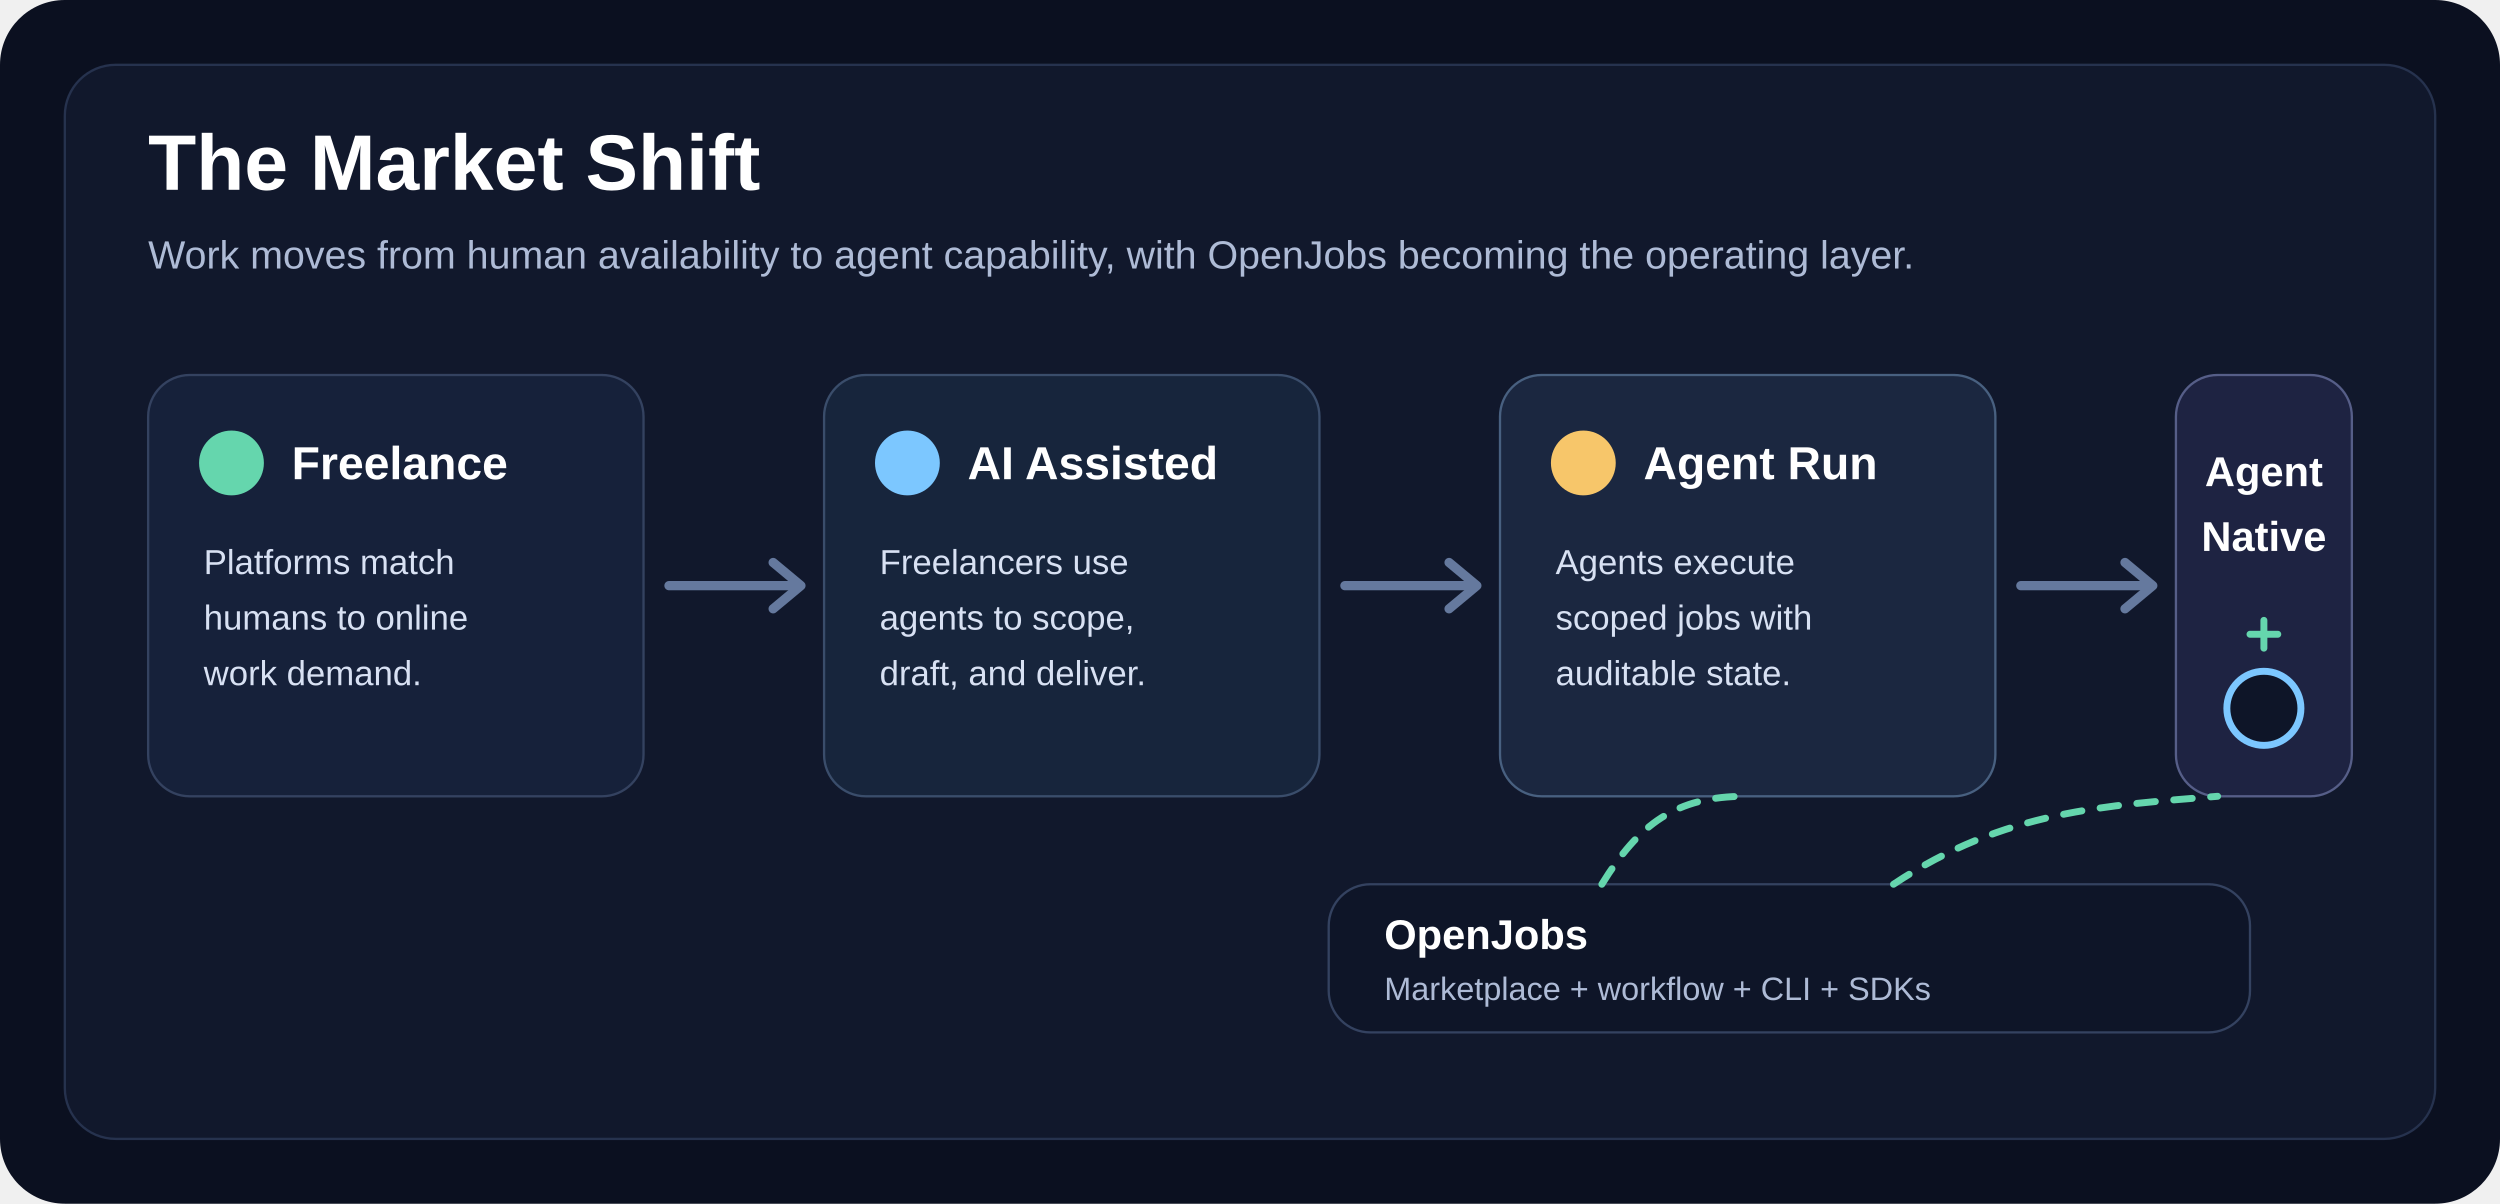
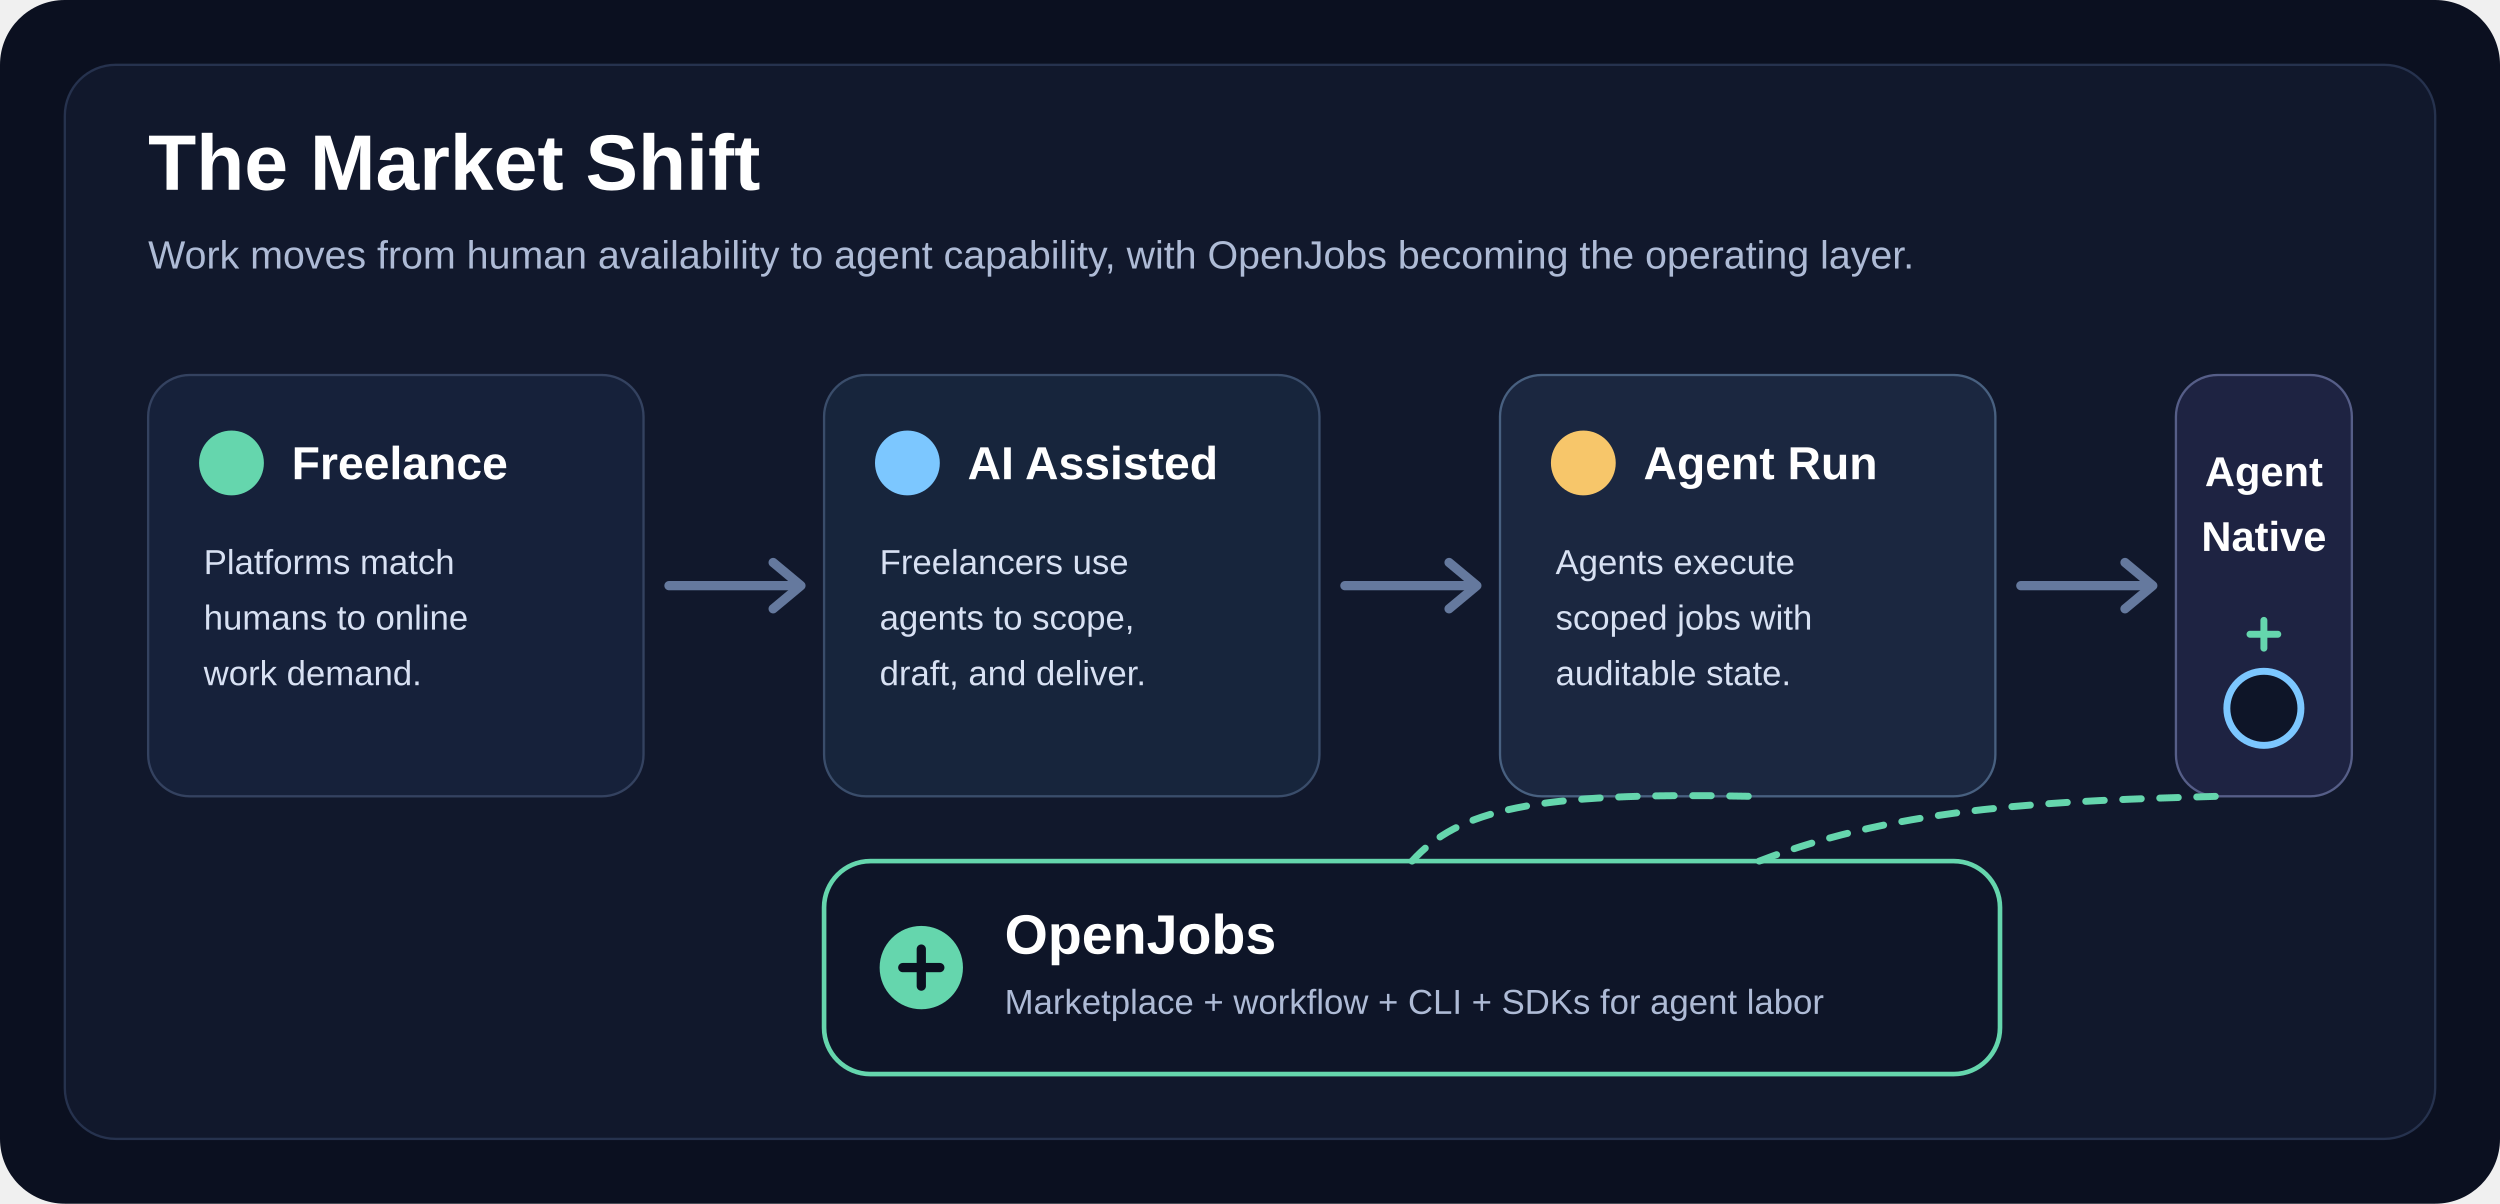
<svg xmlns="http://www.w3.org/2000/svg" width="1080" height="520" viewBox="0 0 1080 520" fill="none" role="img" aria-labelledby="title desc">
  <rect width="1080" height="520" rx="28" fill="#0B1020" />
  <rect x="28" y="28" width="1024" height="464" rx="22" fill="#11182C" stroke="#26324E" />
  <text x="64" y="82" fill="#FFFFFF" font-family="Arial, Helvetica, sans-serif" font-size="34" font-weight="700">The Market Shift</text>
  <text x="64" y="116" fill="#AEBBD6" font-family="Arial, Helvetica, sans-serif" font-size="17">Work moves from human availability to agent capability, with OpenJobs becoming the operating layer.</text>
  <g transform="translate(64 162)">
    <rect x="0" y="0" width="214" height="182" rx="18" fill="#16213A" stroke="#344260" />
    <circle cx="36" cy="38" r="14" fill="#65D6AD" />
    <text x="62" y="45" fill="#FFFFFF" font-family="Arial, Helvetica, sans-serif" font-size="20" font-weight="700">Freelance</text>
    <text x="24" y="86" fill="#D8E1F3" font-family="Arial, Helvetica, sans-serif" font-size="15">Platforms match</text>
    <text x="24" y="110" fill="#D8E1F3" font-family="Arial, Helvetica, sans-serif" font-size="15">humans to online</text>
    <text x="24" y="134" fill="#D8E1F3" font-family="Arial, Helvetica, sans-serif" font-size="15">work demand.</text>
  </g>
  <path d="M289 253 H342" stroke="#65799E" stroke-width="4" stroke-linecap="round" />
  <path d="M334 243 L346 253 L334 263" stroke="#65799E" stroke-width="4" stroke-linecap="round" stroke-linejoin="round" />
  <g transform="translate(356 162)">
    <rect x="0" y="0" width="214" height="182" rx="18" fill="#17253C" stroke="#3A4D6B" />
    <circle cx="36" cy="38" r="14" fill="#7CC7FF" />
    <text x="62" y="45" fill="#FFFFFF" font-family="Arial, Helvetica, sans-serif" font-size="20" font-weight="700">AI Assisted</text>
    <text x="24" y="86" fill="#D8E1F3" font-family="Arial, Helvetica, sans-serif" font-size="15">Freelancers use</text>
    <text x="24" y="110" fill="#D8E1F3" font-family="Arial, Helvetica, sans-serif" font-size="15">agents to scope,</text>
    <text x="24" y="134" fill="#D8E1F3" font-family="Arial, Helvetica, sans-serif" font-size="15">draft, and deliver.</text>
  </g>
  <path d="M581 253 H634" stroke="#65799E" stroke-width="4" stroke-linecap="round" />
  <path d="M626 243 L638 253 L626 263" stroke="#65799E" stroke-width="4" stroke-linecap="round" stroke-linejoin="round" />
  <g transform="translate(648 162)">
    <rect x="0" y="0" width="214" height="182" rx="18" fill="#1B2740" stroke="#486080" />
    <circle cx="36" cy="38" r="14" fill="#F7C66A" />
    <text x="62" y="45" fill="#FFFFFF" font-family="Arial, Helvetica, sans-serif" font-size="20" font-weight="700">Agent Run</text>
    <text x="24" y="86" fill="#D8E1F3" font-family="Arial, Helvetica, sans-serif" font-size="15">Agents execute</text>
    <text x="24" y="110" fill="#D8E1F3" font-family="Arial, Helvetica, sans-serif" font-size="15">scoped jobs with</text>
    <text x="24" y="134" fill="#D8E1F3" font-family="Arial, Helvetica, sans-serif" font-size="15">auditable state.</text>
  </g>
  <path d="M873 253 H926" stroke="#65799E" stroke-width="4" stroke-linecap="round" />
  <path d="M918 243 L930 253 L918 263" stroke="#65799E" stroke-width="4" stroke-linecap="round" stroke-linejoin="round" />
  <g transform="translate(940 162)">
    <rect x="0" y="0" width="76" height="182" rx="18" fill="#1E2342" stroke="#565E88" />
    <text x="38" y="48" text-anchor="middle" fill="#FFFFFF" font-family="Arial, Helvetica, sans-serif" font-size="18" font-weight="700">Agent</text>
    <text x="38" y="76" text-anchor="middle" fill="#FFFFFF" font-family="Arial, Helvetica, sans-serif" font-size="18" font-weight="700">Native</text>
    <path d="M32 112 H44 M38 106 V118" stroke="#65D6AD" stroke-width="3" stroke-linecap="round" />
    <circle cx="38" cy="144" r="16" fill="#0E1528" stroke="#7CC7FF" stroke-width="3" />
  </g>
-   <g transform="translate(574 382)">
-     <rect x="0" y="0" width="398" height="64" rx="18" fill="#0E1528" stroke="#344260" />
-     <text x="24" y="28" fill="#FFFFFF" font-family="Arial, Helvetica, sans-serif" font-size="18" font-weight="700">OpenJobs</text>
-     <text x="24" y="50" fill="#AEBBD6" font-family="Arial, Helvetica, sans-serif" font-size="14">Marketplace + workflow + CLI + SDKs</text>
+   <g transform="translate(356 372)">
+     <rect x="0" y="0" width="508" height="92" rx="20" fill="#0E1528" stroke="#65D6AD" stroke-width="2" />
+     <circle cx="42" cy="46" r="18" fill="#65D6AD" />
+     <path d="M34 46 H50 M42 38 V54" stroke="#0B1020" stroke-width="4" stroke-linecap="round" />
+     <text x="78" y="40" fill="#FFFFFF" font-family="Arial, Helvetica, sans-serif" font-size="24" font-weight="700">OpenJobs</text>
+     <text x="78" y="66" fill="#AEBBD6" font-family="Arial, Helvetica, sans-serif" font-size="15">Marketplace + workflow + CLI + SDKs for agent labor</text>
  </g>
-   <path d="M692 382 C708 356 724 344 754 344" stroke="#65D6AD" stroke-width="3" stroke-linecap="round" stroke-dasharray="8 8" />
-   <path d="M818 382 C866 350 910 348 958 344" stroke="#65D6AD" stroke-width="3" stroke-linecap="round" stroke-dasharray="8 8" />
+   <path d="M610 372 C630 350 662 342 756 344" stroke="#65D6AD" stroke-width="3" stroke-linecap="round" stroke-dasharray="8 8" />
+   <path d="M760 372 C822 348 890 346 958 344" stroke="#65D6AD" stroke-width="3" stroke-linecap="round" stroke-dasharray="8 8" />
</svg>
